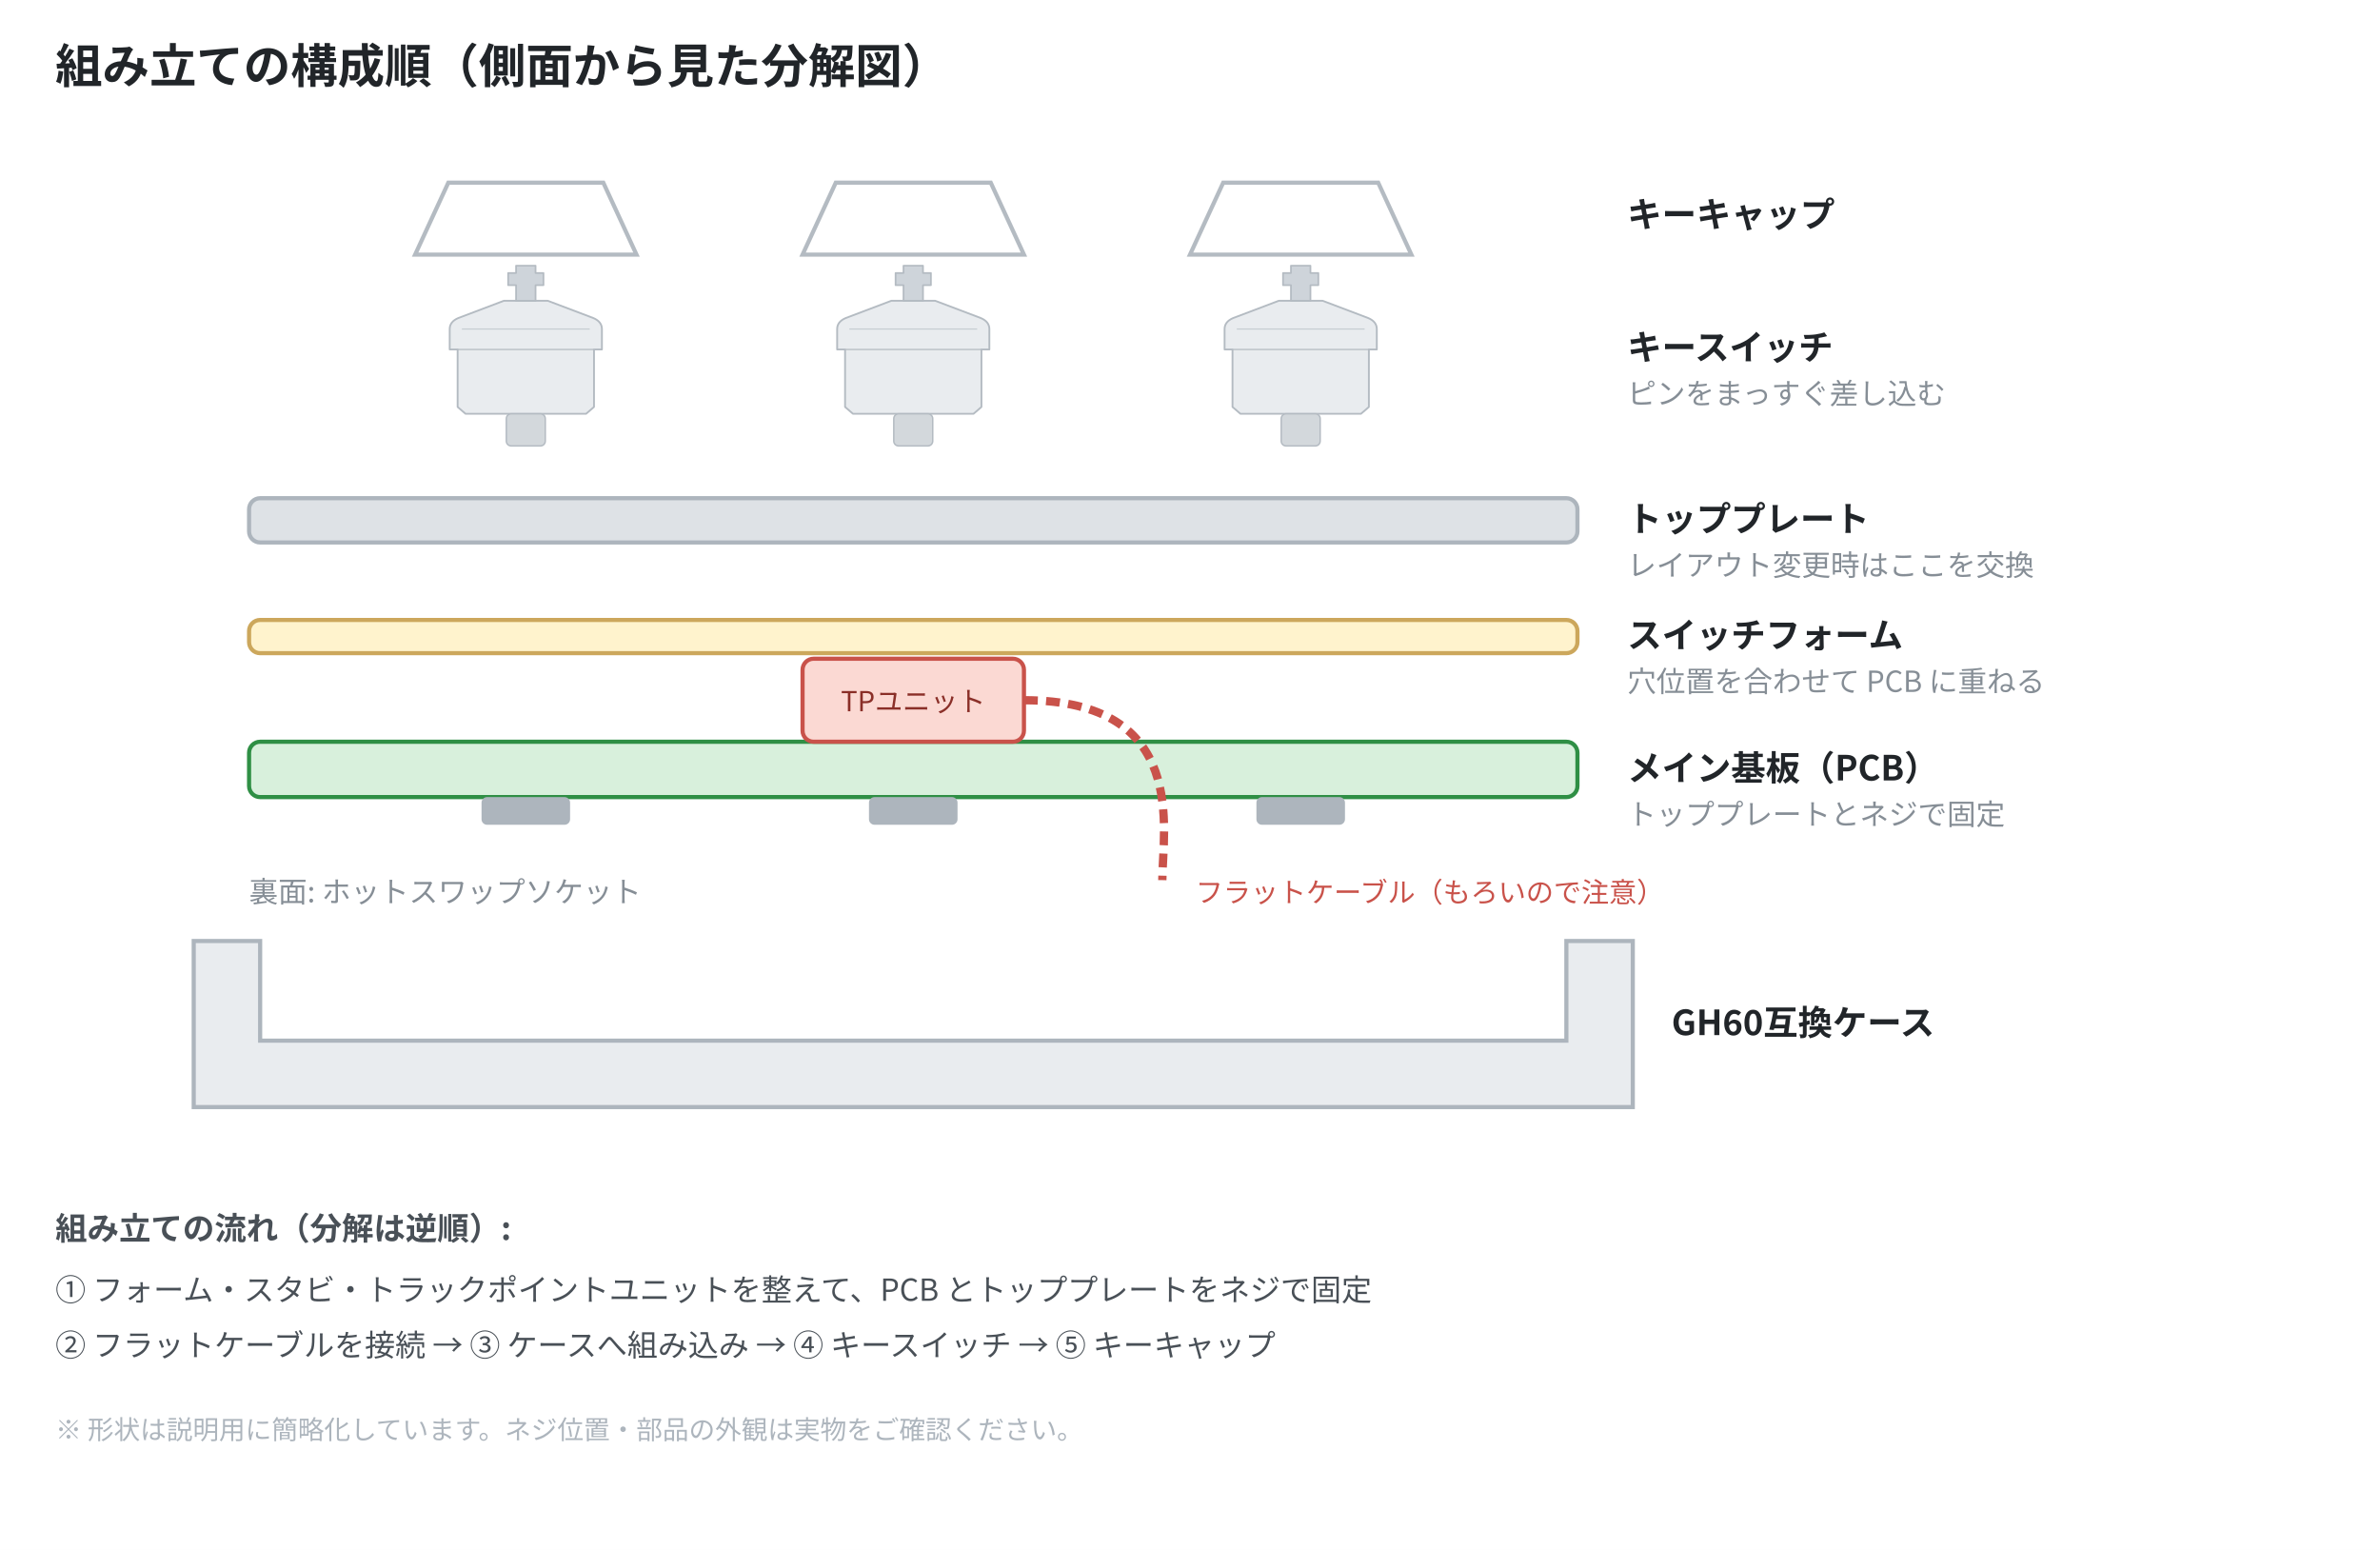
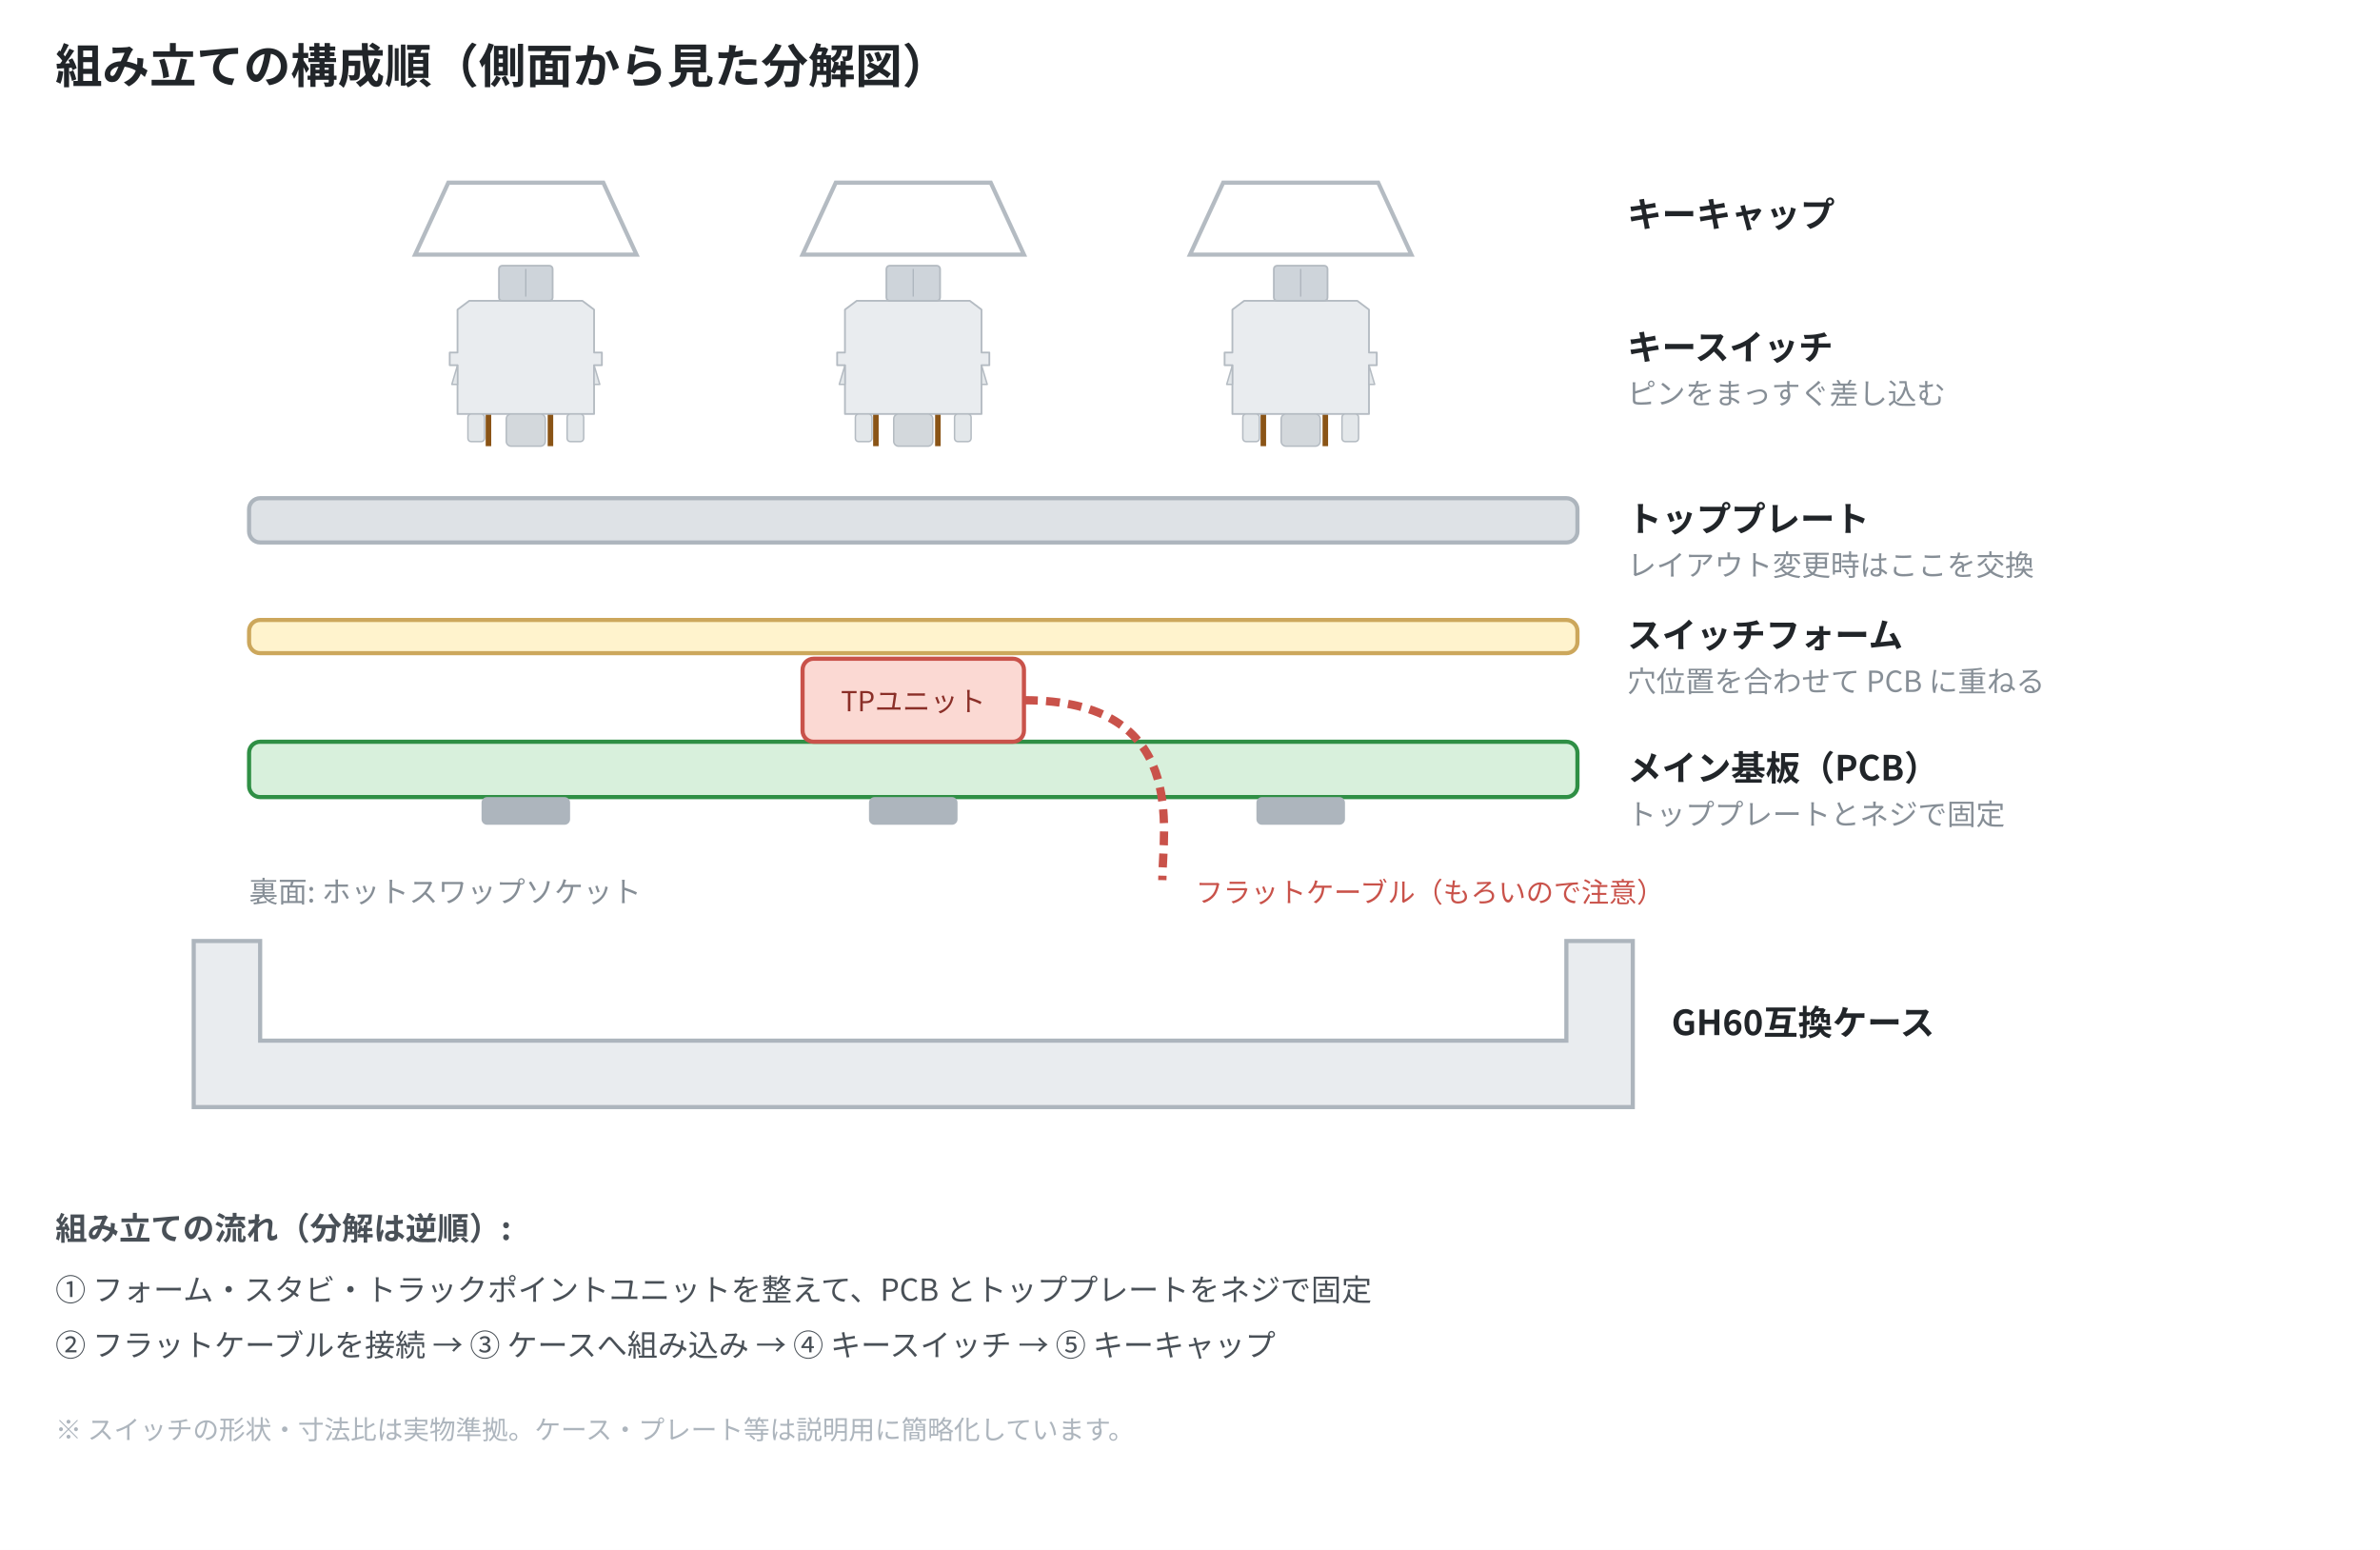
<svg xmlns="http://www.w3.org/2000/svg" width="860" height="560" viewBox="0 0 860 560" font-family="'Noto Sans CJK JP','Noto Sans JP','Hiragino Sans','Yu Gothic UI',sans-serif">
  <defs>
    <marker id="arr" markerWidth="7" markerHeight="7" refX="5" refY="3.5" orient="auto">
      <path d="M0,0 L7,3.5 L0,7 z" fill="#868e96" />
    </marker>
-     <g id="mxsw">
-       <path d="M 44.5 28.8 L 80.5 28.8 L 118 43 Q 125 46 125 52 L 125 68.8 L 118.5 68.8 L 118.5 116 L 112 121.6 L 13 121.6 L 6.5 116 L 6.5 68.8 L 0 68.8 L 0 52 Q 0 46 7 43 L 44.5 28.8 Z" fill="#e9ecef" stroke="#b4bbc2" stroke-width="1.5" stroke-linejoin="round" />
-       <line x1="6.5" y1="68.8" x2="118.5" y2="68.8" stroke="#b4bbc2" stroke-width="1" />
-       <line x1="10" y1="52" x2="115" y2="52" stroke="#c7ced3" stroke-width="1" />
-       <path d="M54.5 0 L70.5 0 L70.5 6 L77 6 L77 16 L70.5 16 L70.5 28.8 L54.5 28.8 L54.5 16 L48 16 L48 6 L54.5 6 Z" fill="#ced4da" stroke="#b4bbc2" stroke-width="1.4" stroke-linejoin="round" />
-       <rect x="46.5" y="121.6" width="32" height="26.4" rx="4" fill="#d3d8dc" stroke="#b4bbc2" stroke-width="1.2" />
+     <g id="mx-switch-front">
+       <g transform="translate(-103.2,-99)">
+         <path d="M115.2 120.6 L184.8 120.6 L192 126 L192 152.4 L196.8 152.4 L196.8 160.2 L192 160.2 L192 190.2 L108 190.2 L108 160.2 L103.2 160.2 L103.2 152.4 L108 152.4 L108 126 Z" fill="#e9ecef" stroke="#b4bbc2" stroke-width="1.1" stroke-linejoin="round" />
+         <path d="M192 160.2 L195.5 172 L192 172 Z" fill="#e3e7ea" stroke="#b4bbc2" stroke-width="0.9" stroke-linejoin="round" />
+         <path d="M108 160.2 L104.5 172 L108 172 Z" fill="#e3e7ea" stroke="#b4bbc2" stroke-width="0.9" stroke-linejoin="round" />
+         <rect x="133.5" y="99" width="33" height="21.6" rx="2" fill="#ced4da" stroke="#b4bbc2" stroke-width="1.1" />
+         <line x1="150" y1="101" x2="150" y2="118" stroke="#adb5bd" stroke-width="0.8" />
+         <rect x="138" y="190.2" width="24" height="19.8" rx="3" fill="#d3d8dc" stroke="#b4bbc2" stroke-width="0.9" />
+         <rect x="114.4" y="190.2" width="10.2" height="17" rx="2" fill="#e3e7ea" stroke="#b4bbc2" stroke-width="0.9" />
+         <rect x="175.4" y="190.2" width="10.2" height="17" rx="2" fill="#e3e7ea" stroke="#b4bbc2" stroke-width="0.9" />
+       </g>
    </g>
  </defs>
  <rect width="860" height="560" fill="#ffffff" />
  <text x="20" y="30" font-size="17" fill="#212529" text-anchor="start" font-weight="700">組み立ての構成順（側面から見た分解図）</text>
  <path d="M 150 92 L 162 66 L 218 66 L 230 92 Z" fill="#ffffff" stroke="#b4bbc2" stroke-width="1.5" />
  <path d="M 290 92 L 302 66 L 358 66 L 370 92 Z" fill="#ffffff" stroke="#b4bbc2" stroke-width="1.5" />
  <path d="M 430 92 L 442 66 L 498 66 L 510 92 Z" fill="#ffffff" stroke="#b4bbc2" stroke-width="1.5" />
  <text x="588" y="82" font-size="12.5" fill="#212529" text-anchor="start" font-weight="700">キーキャップ</text>
-   <use href="#mxsw" transform="translate(162.5,96) scale(0.44)" />
-   <use href="#mxsw" transform="translate(302.5,96) scale(0.44)" />
-   <use href="#mxsw" transform="translate(442.5,96) scale(0.44)" />
+   <rect x="175.5" y="149.6" width="2" height="11.6" fill="#8a5416" />
+   <rect x="197.9" y="149.6" width="2" height="11.6" fill="#8a5416" />
+   <use href="#mx-switch-front" transform="translate(162.5,96) scale(0.5875)" />
+   <rect x="315.5" y="149.6" width="2" height="11.6" fill="#8a5416" />
+   <rect x="337.9" y="149.6" width="2" height="11.6" fill="#8a5416" />
+   <use href="#mx-switch-front" transform="translate(302.5,96) scale(0.5875)" />
+   <rect x="455.5" y="149.6" width="2" height="11.6" fill="#8a5416" />
+   <rect x="477.9" y="149.6" width="2" height="11.6" fill="#8a5416" />
+   <use href="#mx-switch-front" transform="translate(442.5,96) scale(0.5875)" />
  <text x="588" y="130" font-size="12.5" fill="#212529" text-anchor="start" font-weight="700">キースイッチ</text>
  <text x="588" y="146" font-size="10.5" fill="#868e96" text-anchor="start">ピンをまっすぐ差し込む</text>
  <rect x="90" y="180" width="480" height="16" rx="4" fill="#dee2e6" stroke="#adb5bd" stroke-width="1.5" />
  <text x="588" y="192.0" font-size="12.5" fill="#212529" text-anchor="start" font-weight="700">トッププレート</text>
  <text x="588" y="208.0" font-size="10.5" fill="#868e96" text-anchor="start">レイアウト変更時はここを交換</text>
  <rect x="90" y="224" width="480" height="12" rx="4" fill="#fff3cd" stroke="#cca75c" stroke-width="1.5" />
  <text x="588" y="234.0" font-size="12.5" fill="#212529" text-anchor="start" font-weight="700">スイッチフォーム</text>
  <text x="588" y="250.0" font-size="10.5" fill="#868e96" text-anchor="start">穴位置を合わせて PCB に重ねる</text>
  <rect x="90" y="268" width="480" height="20" rx="4" fill="#d8f0dc" stroke="#2f8f45" stroke-width="1.5" />
  <text x="588" y="282.0" font-size="12.5" fill="#212529" text-anchor="start" font-weight="700">メイン基板（PCB）</text>
  <text x="588" y="298.0" font-size="10.5" fill="#868e96" text-anchor="start">トッププレートとネジで固定</text>
  <rect x="290" y="238" width="80" height="30" rx="4" fill="#fbd9d3" stroke="#c9524a" stroke-width="1.5" />
  <text x="330" y="257" font-size="10" fill="#8a2f28" text-anchor="middle">TPユニット</text>
  <path d="M 370 253 C 430 253 420 300 420 318" fill="none" stroke="#c9524a" stroke-width="3" stroke-dasharray="5,3" />
  <text x="432" y="326" font-size="10" fill="#c9524a" text-anchor="start">フラットケーブル（もろいので注意）</text>
  <rect x="174" y="288" width="32" height="10" rx="2" fill="#adb5bd" />
  <rect x="314" y="288" width="32" height="10" rx="2" fill="#adb5bd" />
  <rect x="454" y="288" width="32" height="10" rx="2" fill="#adb5bd" />
  <text x="90" y="326" font-size="10.5" fill="#868e96" text-anchor="start">裏面: ホットスワップソケット</text>
  <path d="M 70 340 L 70 400 L 590 400 L 590 340 L 566 340 L 566 376 L 94 376 L 94 340 Z" fill="#e9ecef" stroke="#adb5bd" stroke-width="1.5" />
  <text x="604" y="374" font-size="12.5" fill="#212529" text-anchor="start" font-weight="700">GH60互換ケース</text>
  <text x="20" y="448" font-size="11.5" fill="#495057" text-anchor="start" font-weight="700">組み立ての流れ（分解は逆順）:</text>
  <text x="20" y="470" font-size="11" fill="#495057" text-anchor="start">① フォーム・スタビ・トラックポイントユニットを整えて、PCB とトッププレートをネジで固定</text>
  <text x="20" y="490" font-size="11" fill="#495057" text-anchor="start">② フラットケーブルを接続 → ③ ケースへ組み込み → ④ キースイッチ → ⑤ キーキャップ</text>
-   <text x="20" y="520" font-size="9.5" fill="#adb5bd" text-anchor="start">※ 形状は説明用に簡略化しています。ネジ位置・部品の外観は実物をご確認ください。</text>
+   <text x="20" y="520" font-size="9.5" fill="#adb5bd" text-anchor="start">※ スイッチの形状・寸法比は実物準拠。ケース・プレート等は説明用に簡略化しています。</text>
</svg>
